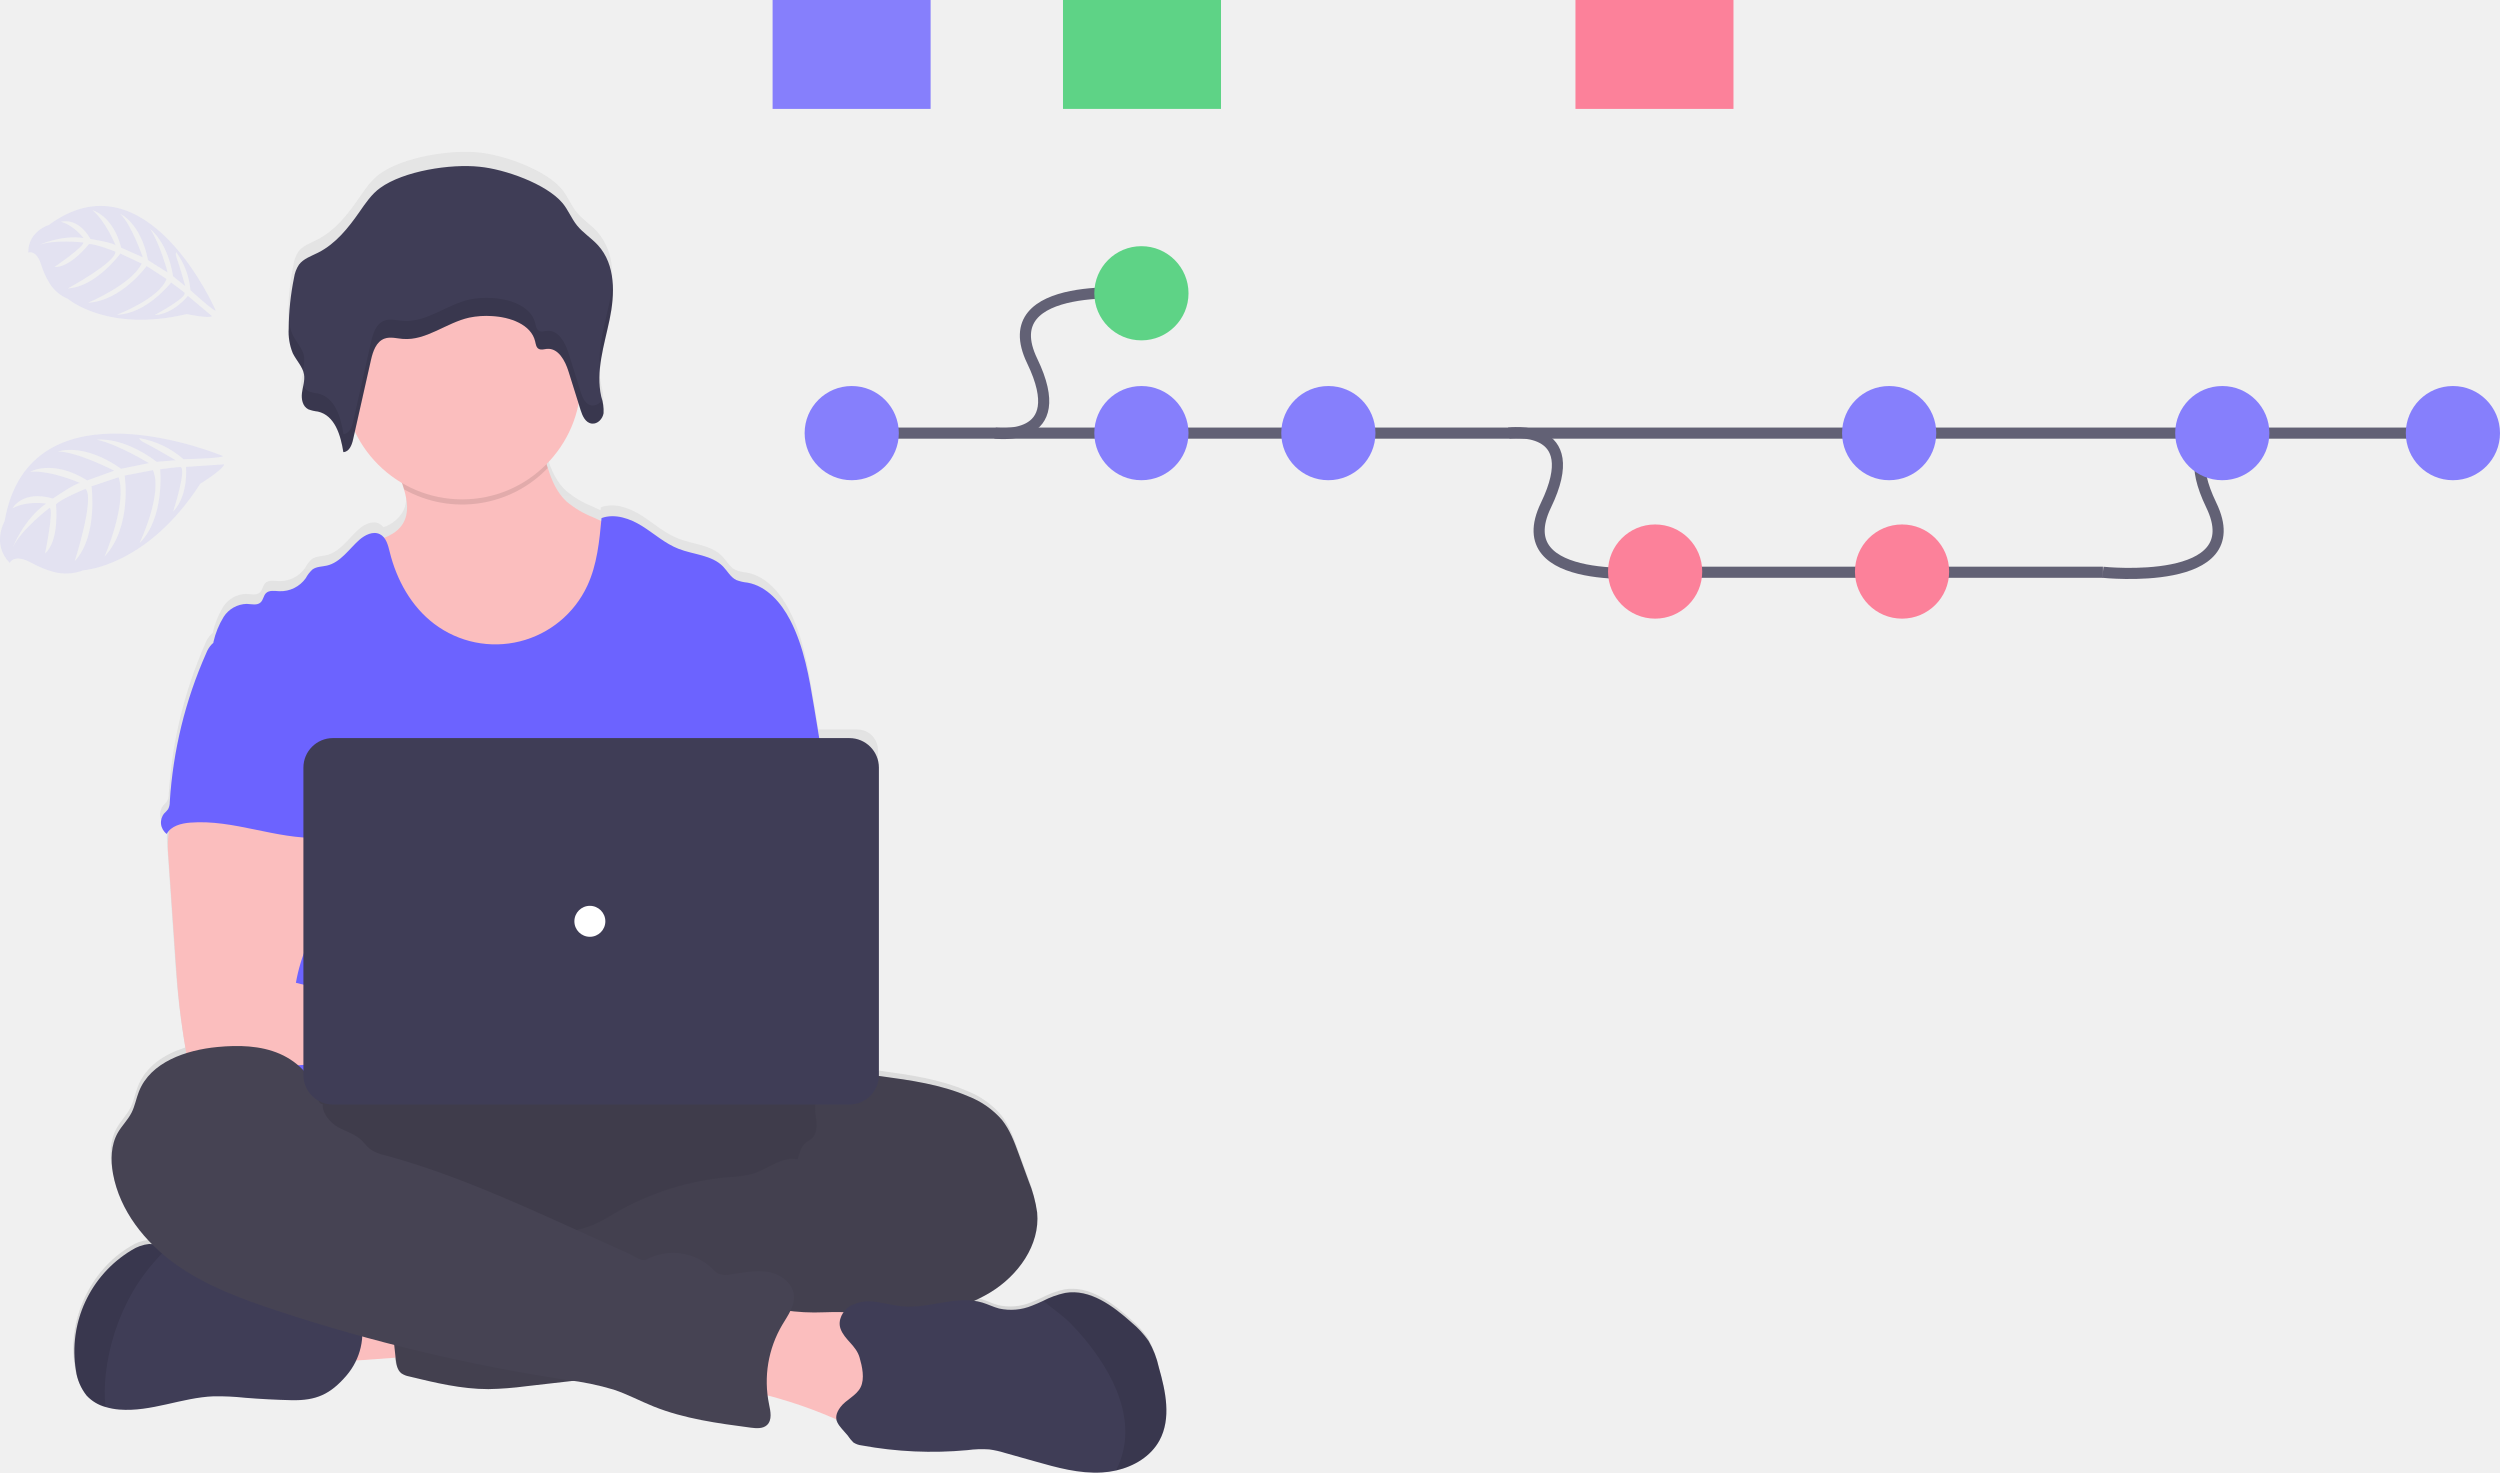
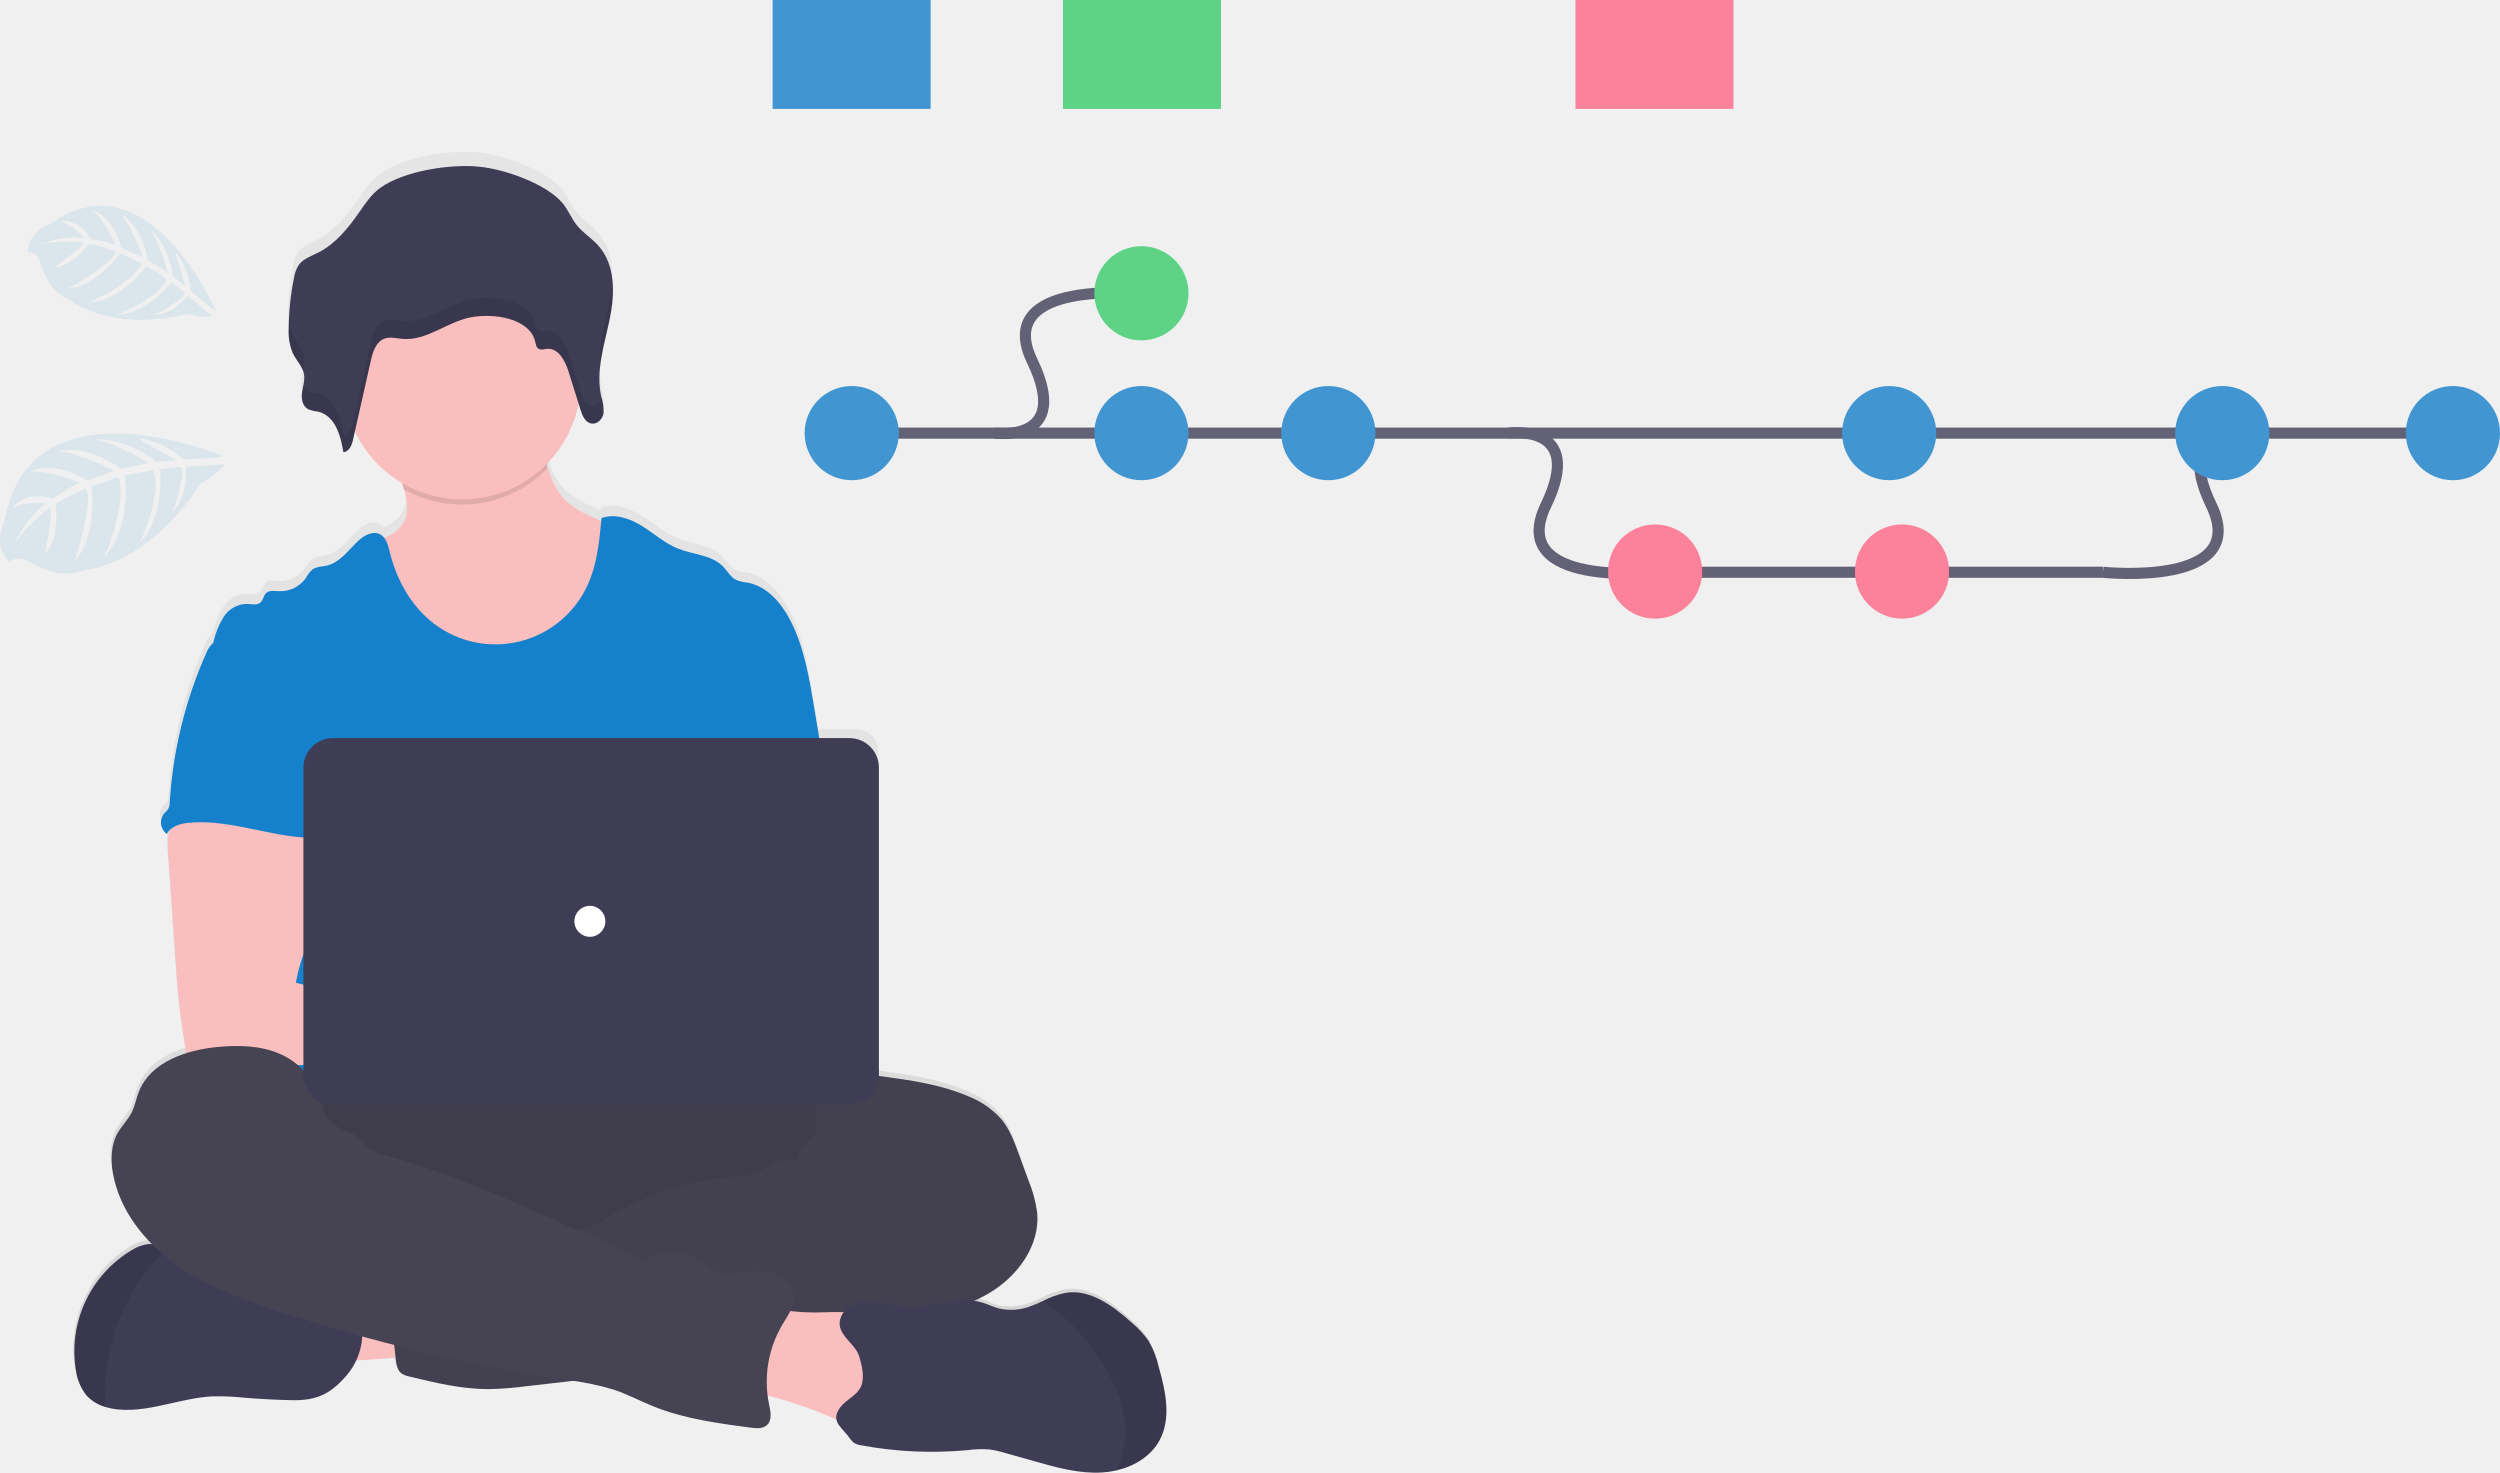
<svg xmlns="http://www.w3.org/2000/svg" viewBox="0 0 674.38 397.257">
  <defs>
-     <style>.a{fill:url(#a);}.b{fill:#fbbebe;}.c{fill:#464353;}.d,.i{opacity:0.1;}.e{fill:#6c63ff;}.f{opacity:0.05;}.g{fill:#3f3d56;}.h{fill:#fff;}.j{opacity:0.8;}.k{fill:none;stroke:#3f3d56;stroke-miterlimit:10;stroke-width:3px;}.l{fill:#3acc6c;}.m{fill:#ff6584;}</style>
+     <style>.a{fill:url(#a);}.b{fill:#fbbebe;}.c{fill:#464353;}.d,.i{opacity:0.1;}.e{fill:#1580cb;}.f{opacity:0.05;}.g{fill:#3f3d56;}.h{fill:#fff;}.j{opacity:0.8;}.k{fill:none;stroke:#3f3d56;stroke-miterlimit:10;stroke-width:3px;}.l{fill:#3acc6c;}.m{fill:#ff6584;}</style>
    <linearGradient id="a" x1="0.5" y1="1" x2="0.5" gradientUnits="objectBoundingBox">
      <stop offset="0" stop-color="gray" stop-opacity="0.251" />
      <stop offset="0.54" stop-color="gray" stop-opacity="0.122" />
      <stop offset="1" stop-color="gray" stop-opacity="0.102" />
    </linearGradient>
  </defs>
  <g transform="translate(-0.003 -85.389)">
    <path class="a" d="M401.908,612.036a26.42,26.42,0,0,0-2.785-7.261,25.429,25.429,0,0,0-4.56-4.991c-5.047-4.581-11.243-9.231-17.933-8.075a23.943,23.943,0,0,0-5.945,2.172c-.975.453-1.956.905-2.959,1.288a14.738,14.738,0,0,1-8.925.78c-1.532-.411-2.959-1.149-4.469-1.608a14.163,14.163,0,0,0-2.193-.473,37.35,37.35,0,0,0,4.24-2.235c7.5-4.595,13.491-12.9,12.656-21.783a35.963,35.963,0,0,0-2.325-8.667l-2.673-7.393c-1.156-3.2-2.353-6.467-4.462-9.127a23.093,23.093,0,0,0-9.14-6.474c-7.414-3.223-15.517-4.358-23.516-5.458l-.557-.077V446.241a5.569,5.569,0,0,0-5.569-5.569H310.281q-.7-4.26-1.392-8.507c-1.323-8.082-2.694-16.311-6.418-23.586-2.437-4.762-6.314-9.308-11.542-10.24a11.2,11.2,0,0,1-3-.7c-1.532-.752-2.367-2.423-3.543-3.655-3.035-3.181-7.971-3.23-12.036-4.873-3.592-1.427-6.53-4.114-9.8-6.182s-7.337-3.536-10.957-2.193a7.344,7.344,0,0,1-.077.787l-2.325-1.072a25.613,25.613,0,0,1-7.073-4.26c-2.583-2.437-3.961-5.667-5.033-9.1-.111-.355-.216-.7-.327-1.079a32.322,32.322,0,0,0,8.66-16.534l.564,1.831a12.157,12.157,0,0,0,.446,1.211,4.776,4.776,0,0,0,1.392,1.97,2.472,2.472,0,0,0,.585.341,2.437,2.437,0,0,0,.6.153,2.228,2.228,0,0,0,.863-.063,3.293,3.293,0,0,0,2.088-1.935,4.176,4.176,0,0,0,.244-.849,4.391,4.391,0,0,0,.049-.529v-.724a1.358,1.358,0,0,0-.035-.348v-.181a2.026,2.026,0,0,0-.07-.411c-.028-.132,0-.077,0-.111-.035-.174-.077-.355-.111-.529v-.132c0-.042-.063-.285-.1-.432s-.049-.188-.07-.285v-.042h0c-.07-.278-.132-.55-.195-.828a23.933,23.933,0,0,1-.383-7.351,78.715,78.715,0,0,1,1.991-10.686l.146-.634c.056-.244.111-.487.16-.738.111-.5.223-1,.327-1.511h0l.251-1.281.188-1.142V324.1a33,33,0,0,0,.244-7.818h0a16.452,16.452,0,0,0-3.919-9.83c-1.747-1.942-4.052-3.376-5.674-5.416-1.518-1.907-2.374-4.26-3.947-6.133-4.344-5.186-15.5-9.182-22.339-9.878-7.839-.794-20.5,1.211-26.823,5.841-2.339,1.706-3.94,4.177-5.569,6.516-2.993,4.351-6.391,8.695-11.187,11.138-1.81.919-3.885,1.615-5.089,3.216a8.7,8.7,0,0,0-1.358,3.606,71.5,71.5,0,0,0-1.434,13.77h0v1.74a12.691,12.691,0,0,0,1.086,5.033c.111.237.237.466.369.7l.084.146a27.692,27.692,0,0,1,2.228,3.794,5.026,5.026,0,0,1,.341,1.156,8.521,8.521,0,0,1-.195,3.049h0a2.678,2.678,0,0,1-.09.459l-.063.3a.587.587,0,0,1-.056.306c-.056.3-.1.6-.146.891h0a6.265,6.265,0,0,0,.153,2.409,3.168,3.168,0,0,0,1.545,2.088,4.526,4.526,0,0,0,1.253.39c.439.077.884.125,1.316.223a6.494,6.494,0,0,1,1.594.592,6.417,6.417,0,0,1,1.344.863,7.656,7.656,0,0,1,.578.585,9.745,9.745,0,0,1,.989,1.351q.223.369.418.752a17.176,17.176,0,0,1,1.19,3.147c.181.647.334,1.3.466,1.956.063.292.118.585.167.87s.1.578.139.863h0a2.028,2.028,0,0,0,.557-.111,3.762,3.762,0,0,0,1.914-2.715c.056-.195.1-.383.146-.571.16-.7.327-1.462.487-2.193a32.281,32.281,0,0,0,12.7,13.993c.195.578.383,1.149.55,1.733.912,3.154,1.351,6.453-.23,9.21a9.745,9.745,0,0,1-5.138,4,3.4,3.4,0,0,0-1.149-.975c-1.831-.919-4.031.195-5.569,1.566-2.785,2.52-5.054,6.133-8.716,6.961-1.323.306-2.785.244-3.885,1.051a9.05,9.05,0,0,0-1.8,2.367,8.3,8.3,0,0,1-7.122,3.55c-1.274-.063-2.785-.355-3.655.578-.647.7-.7,1.8-1.392,2.457-.933.919-2.464.473-3.766.418a7.525,7.525,0,0,0-6.2,3.55,23.2,23.2,0,0,0-2.785,6.961v.042a4.976,4.976,0,0,0-.508.425,7.344,7.344,0,0,0-1.538,2.492,118.95,118.95,0,0,0-9.816,40.5,4.177,4.177,0,0,1-.446,1.963,9.658,9.658,0,0,1-1.023,1.114,3.905,3.905,0,0,0,.647,5.569,4.384,4.384,0,0,1,.745-.989c-.077.32-.146.633-.195.919a24.706,24.706,0,0,0-.077,6.126q.989,14.508,2,28.995c.188,2.736.376,5.465.627,8.194q.731,7.922,2.088,15.782a6.8,6.8,0,0,0,.153.7c-5.674,1.8-10.721,5.061-12.844,10.5-.738,1.88-1.072,3.926-1.977,5.729-1,1.977-2.631,3.557-3.717,5.493-1.873,3.328-1.956,7.407-1.274,11.138,1.316,7.275,5.249,13.777,10.442,19.068h-.7a10.889,10.889,0,0,0-4.755,1.706c-10.985,6.418-17.265,20.188-14.974,32.761a14.055,14.055,0,0,0,2.882,6.822,10.8,10.8,0,0,0,5.068,3.1,17.608,17.608,0,0,0,3.738.7c8.563.7,16.854-3.272,25.437-3.606a68.219,68.219,0,0,1,8.514.4q6.2.515,12.426.654c6.746.16,10.54-1.636,14.842-6.676a18.171,18.171,0,0,0,2.624-4.135c3.662-.209,7.706-.529,10.63-.766l.042.4c.16,1.392.4,2.993,1.518,3.871a5.3,5.3,0,0,0,2.088.856c7.031,1.727,14.146,3.481,21.386,3.481a90.293,90.293,0,0,0,10.157-.78l12.719-1.469a63.357,63.357,0,0,1,10.93,2.381c3.676,1.246,7.108,3.1,10.7,4.567,8.354,3.383,17.334,4.595,26.231,5.778,1.518.2,3.258.341,4.379-.7,1.448-1.392.968-3.717.557-5.667-.167-.8-.292-1.6-.39-2.409a122,122,0,0,1,17.571,6.1l1,.439c.292,1.518,1.692,2.729,3.035,4.365a11.135,11.135,0,0,0,1.538,1.907,5.132,5.132,0,0,0,2.207.794,102.9,102.9,0,0,0,28.493,1.288,29.146,29.146,0,0,1,5.876-.2,25.464,25.464,0,0,1,4.246.954l8.054,2.311c5.938,1.7,12.016,3.418,18.177,3.035a23.256,23.256,0,0,0,3.71-.536c4.873-1.128,9.412-3.85,11.751-8.229C405.215,625.9,403.69,618.58,401.908,612.036Z" transform="translate(-89.524 -158.501)" />
    <path class="b" d="M205.03,745.4c-1.469-3.342-2.861-7.184-1.392-10.526a8.945,8.945,0,0,1,4.629-4.351,22.276,22.276,0,0,1,6.265-1.545A87.438,87.438,0,0,1,234.9,728.7c.494,3.912-.55,7.88-1.448,11.661-.814,3.481-1.281,4-4.873,4.177C226.255,744.66,205.58,746.63,205.03,745.4Z" transform="translate(-117.996 -293.221)" />
    <ellipse class="c" cx="99.55" cy="27.846" rx="99.55" ry="27.846" transform="translate(49.476 373.944)" />
    <ellipse class="d" cx="99.55" cy="27.846" rx="99.55" ry="27.846" transform="translate(49.476 373.944)" />
    <path class="b" d="M291.085,444.6a30.972,30.972,0,0,1-15.97,14.508,40.084,40.084,0,0,1-12.677,2.409,36.111,36.111,0,0,1-13.993-1.706c-5.959-2.158-10.909-6.572-14.619-11.716s-6.265-11.02-8.486-16.944c-1.17-3.084-2.283-6.37-1.733-9.628,3.585-.814,7.511-2.012,9.363-5.193,1.58-2.729,1.142-6,.23-9.12-.258-.884-.557-1.761-.856-2.6-.7-2.019-3.1-5.855-1.392-7.581,1.065-1.093,5.527-1.65,7.066-2.36,4.741-2.186,9.113-5.346,14.32-6.384,4.5-.9,9.154-.056,13.651.877a4.49,4.49,0,0,1,1.685.606,4.052,4.052,0,0,1,1.253,1.88c1.281,3.119,2.033,6.565,3.063,9.816,1.072,3.4,2.45,6.6,5.033,9.015a25.694,25.694,0,0,0,7.08,4.219l6.168,2.826a8.11,8.11,0,0,1,2.917,1.887,7.386,7.386,0,0,1,1.392,3.787,35.378,35.378,0,0,1-3.495,21.407Z" transform="translate(-124.21 -189.811)" />
    <path class="d" d="M274.971,401.461a32.023,32.023,0,0,1-38.755,5.75c-.258-.884-.557-1.761-.856-2.6-.7-2.019-3.1-5.855-1.392-7.581,1.065-1.093,5.527-1.65,7.066-2.36,4.741-2.186,9.113-5.346,14.32-6.384,4.5-.9,9.154-.056,13.652.877a4.49,4.49,0,0,1,1.685.606,4.052,4.052,0,0,1,1.253,1.88C273.189,394.764,273.941,398.21,274.971,401.461Z" transform="translate(-127.22 -189.811)" />
    <circle class="b" cx="32.023" cy="32.023" r="32.023" transform="translate(92.638 156.049)" />
    <path class="e" d="M328.237,493.4l-2.631-15.942c-1.33-8-2.7-16.151-6.419-23.356-2.443-4.72-6.321-9.217-11.549-10.15a11.174,11.174,0,0,1-3.007-.7c-1.532-.738-2.367-2.395-3.543-3.62-3.035-3.147-7.978-3.2-12.043-4.8-3.592-1.392-6.53-4.072-9.8-6.119s-7.344-3.481-10.964-2.172c-.585,6.231-1.2,12.6-3.85,18.274A27.345,27.345,0,0,1,223.174,455.1c-6.2-4.671-10.178-11.876-12.029-19.416-.453-1.838-.968-3.947-2.659-4.79-1.831-.919-4.031.195-5.569,1.545-2.785,2.5-5.061,6.077-8.723,6.92-1.323.306-2.785.244-3.885,1.044a8.841,8.841,0,0,0-1.81,2.346,8.354,8.354,0,0,1-7.122,3.523c-1.274-.063-2.785-.355-3.655.571-.647.7-.7,1.782-1.392,2.43-.94.912-2.464.466-3.773.418a7.612,7.612,0,0,0-6.2,3.481,22.453,22.453,0,0,0-2.785,6.864c7.609,16.944,14.57,33.91,22.179,50.854a4.337,4.337,0,0,1,.55,2.088,5.089,5.089,0,0,1-.947,2.089c-3.731,5.994-3.613,13.533-3.2,20.578s.912,14.487-2.235,20.8c-.856,1.733-1.97,3.321-2.785,5.054-1.907,3.926-2.6,16.485-1.483,20.7H333.034c-3-8.249-1.859-24.8-1.232-33.561.439-6.126-.7-12.245-1.183-18.371C329.553,517.76,330.305,505.891,328.237,493.4Z" transform="translate(-106.011 -201.402)" />
    <path class="b" d="M146.149,544.865a24.644,24.644,0,0,0-.084,6.077l2,28.73c.188,2.708.376,5.409.627,8.11.48,5.242,1.2,10.442,2.088,15.636a2.785,2.785,0,0,0,2.854,2.708c8.806,1.866,17.9,1.789,26.892,1.281,13.714-.766,27.407-2.513,41.143-2.214,3.536.077,7.658,0,9.8-2.785s.9-7.289-1.9-9.537-6.6-2.785-10.192-2.785c-4.755-.049-9.509.627-14.25.348a70.6,70.6,0,0,1-12.823-2.36l-11.835-2.945a45.621,45.621,0,0,1,3.112-10.366c2.325-6.036,4.5-12.273,4.539-18.74s-2.395-13.269-7.692-16.972c-4.358-3.042-9.969-3.606-15.281-3.481-3.864.111-10.54-.815-14.069.7C148.286,537.493,146.671,542.129,146.149,544.865Z" transform="translate(-100.647 -234.626)" />
    <path class="c" d="M356.9,643.11c2.318-.884,4.873-.564,7.358-.23,8,1.093,16.116,2.214,23.53,5.409a23.1,23.1,0,0,1,9.147,6.412c2.088,2.638,3.307,5.869,4.462,9.05l2.673,7.324a35.255,35.255,0,0,1,2.332,8.584c.835,8.765-5.158,17.028-12.7,21.581s-16.415,6.175-25.061,7.873-17.327,3.578-25.939,5.569a104.427,104.427,0,0,1-12.2,2.4c-9.217,1.044-18.852-.494-27.609,2.555-3.481,1.218-6.9,3.028-10.512,3.871a65.389,65.389,0,0,1-7.268,1.107l-16.575,1.894a90.416,90.416,0,0,1-10.164.78c-7.24,0-14.362-1.713-21.393-3.425a5.41,5.41,0,0,1-2.088-.842c-1.114-.877-1.357-2.43-1.518-3.836q-1.065-9.335-1.866-18.692c-.167-2.026-.292-4.219.815-5.924,1.392-2.088,4.107-2.743,6.586-3.147a171.867,171.867,0,0,1,31.8-2.207c4.045-4.045,10.714-4.066,16.011-6.265a47.62,47.62,0,0,0,5.646-3.07,73.791,73.791,0,0,1,31-9.795,28.856,28.856,0,0,0,6.342-.9c4.1-1.274,7.839-4.741,12.05-3.892.522-1.441.884-3.369,2.088-4.358.6-.508,1.337-.849,1.887-1.392,1.163-1.177,1.267-3.028,1.093-4.671s-.564-3.328-.139-4.929a6.815,6.815,0,0,1,.773-1.719C349.552,644.614,352.705,642.762,356.9,643.11Z" transform="translate(-126.622 -267.182)" />
    <path class="f" d="M356.9,643.11c2.318-.884,4.873-.564,7.358-.23,8,1.093,16.116,2.214,23.53,5.409a23.1,23.1,0,0,1,9.147,6.412c2.088,2.638,3.307,5.869,4.462,9.05l2.673,7.324a35.255,35.255,0,0,1,2.332,8.584c.835,8.765-5.158,17.028-12.7,21.581s-16.415,6.175-25.061,7.873-17.327,3.578-25.939,5.569a104.427,104.427,0,0,1-12.2,2.4c-9.217,1.044-18.852-.494-27.609,2.555-3.481,1.218-6.9,3.028-10.512,3.871a65.389,65.389,0,0,1-7.268,1.107l-16.575,1.894a90.416,90.416,0,0,1-10.164.78c-7.24,0-14.362-1.713-21.393-3.425a5.41,5.41,0,0,1-2.088-.842c-1.114-.877-1.357-2.43-1.518-3.836q-1.065-9.335-1.866-18.692c-.167-2.026-.292-4.219.815-5.924,1.392-2.088,4.107-2.743,6.586-3.147a171.867,171.867,0,0,1,31.8-2.207c4.045-4.045,10.714-4.066,16.011-6.265a47.62,47.62,0,0,0,5.646-3.07,73.791,73.791,0,0,1,31-9.795,28.856,28.856,0,0,0,6.342-.9c4.1-1.274,7.839-4.741,12.05-3.892.522-1.441.884-3.369,2.088-4.358.6-.508,1.337-.849,1.887-1.392,1.163-1.177,1.267-3.028,1.093-4.671s-.564-3.328-.139-4.929a6.815,6.815,0,0,1,.773-1.719C349.552,644.614,352.705,642.762,356.9,643.11Z" transform="translate(-126.622 -267.182)" />
    <path class="g" d="M183.065,743.565c-4.309,4.991-8.1,6.773-14.849,6.613q-6.224-.146-12.433-.647a69.767,69.767,0,0,0-8.521-.4c-8.59.334-16.882,4.267-25.451,3.578a18.042,18.042,0,0,1-3.738-.7A10.881,10.881,0,0,1,113,748.939a13.866,13.866,0,0,1-2.882-6.76A31.845,31.845,0,0,1,125.1,709.732a10.986,10.986,0,0,1,4.762-1.692,11.285,11.285,0,0,1,4.817,1.058l.1.042a36.43,36.43,0,0,1,11.932,7.964,6.725,6.725,0,0,0,1.824,1.469,6.266,6.266,0,0,0,2.151.4l9.147.578a21.675,21.675,0,0,1,4.595.633,36.525,36.525,0,0,1,4.831,2.089c4.922,2.2,10.38,2.785,15.7,3.634a2.347,2.347,0,0,1,1.392.557,2.179,2.179,0,0,1,.432.9,17.759,17.759,0,0,1-3.717,16.193Z" transform="translate(-89.627 -287.085)" />
    <path class="d" d="M134.78,709.15a54.924,54.924,0,0,0-9.154,11.445,57.279,57.279,0,0,0-7.477,22.653,42.048,42.048,0,0,0-.077,8.778A10.88,10.88,0,0,1,113,748.949a13.866,13.866,0,0,1-2.882-6.76A31.845,31.845,0,0,1,125.1,709.742a10.984,10.984,0,0,1,4.762-1.692,11.286,11.286,0,0,1,4.817,1.058Z" transform="translate(-89.627 -287.088)" />
    <path class="b" d="M390.912,733.939c5.117-.139,10.86-.4,14.619,3.049,3.585,3.258,4.059,8.632,4.3,13.471l.272,5.618a11.222,11.222,0,0,1-.536,5.068c-1.225,2.785-4.588,4.128-7.658,3.968s-5.889-1.5-8.695-2.715a122.315,122.315,0,0,0-23.669-7.456q.4-5.827,1.323-11.6c.425-2.666.494-7.129,2.276-9.342,1.887-2.339,4.344-1.072,6.906-.64a55.437,55.437,0,0,0,10.867.578Z" transform="translate(-168.595 -294.557)" />
    <path class="c" d="M181.125,646.707c0,.7-1.093,0-1.19-.745-.766-5.632-5.235-10.275-10.442-12.531s-11.138-2.374-16.777-1.838c-8.528.808-18.1,4.072-21.219,12.043-.738,1.866-1.072,3.885-1.977,5.674-1,1.963-2.638,3.529-3.724,5.437-1.873,3.3-1.949,7.344-1.274,11.076,1.817,9.955,8.625,18.469,16.875,24.365s17.891,9.419,27.5,12.593A476.993,476.993,0,0,0,246.869,721.4a74.926,74.926,0,0,1,12.726,2.625c3.676,1.232,7.115,3.077,10.707,4.525,8.354,3.355,17.341,4.553,26.245,5.729,1.518.195,3.258.334,4.379-.7,1.448-1.344.968-3.683.557-5.611a30.178,30.178,0,0,1,3.557-21.414c1.49-2.506,3.425-5.075,3.147-7.978-.334-3.383-3.7-5.778-7.059-6.321s-6.767.258-10.136.7a5.43,5.43,0,0,1-3.446-.341,6.886,6.886,0,0,1-1.351-1.2,15.267,15.267,0,0,0-17.78-2.485c-1.246.7-3.133-.856-4.428-1.441l-14.64-6.627c-16.819-7.609-33.722-15.253-51.515-20.07a10.82,10.82,0,0,1-3.968-1.65c-.884-.7-1.518-1.643-2.332-2.416-1.775-1.678-4.247-2.346-6.377-3.536S180.637,649.1,181.125,646.707Z" transform="translate(-94.028 -263.776)" />
    <path class="g" d="M492.142,766.686c-2.339,4.337-6.878,7.038-11.751,8.152a23.322,23.322,0,0,1-3.717.529c-6.161.383-12.245-1.323-18.183-3.007l-8.061-2.269a25.45,25.45,0,0,0-4.247-.947,29.141,29.141,0,0,0-5.876.2,104.138,104.138,0,0,1-28.542-1.281,5.032,5.032,0,0,1-2.207-.787,10.963,10.963,0,0,1-1.539-1.887c-2.193-2.638-4.553-4.177-1.956-7.658,1.5-2.019,4.274-3.028,5.437-5.346s.418-5.611-.272-8.006c-.94-3.307-4.031-4.734-5.138-7.769-.828-2.29.564-4.95,2.659-6.2a11.047,11.047,0,0,1,7.1-1.023c2.416.32,4.783,1,7.212,1.19,7.143.571,14.445-3.112,21.3-1.037,1.511.459,2.938,1.19,4.469,1.594a14.863,14.863,0,0,0,8.932-.773c1-.376,1.984-.828,2.959-1.274a23.829,23.829,0,0,1,5.952-2.151c6.69-1.149,12.893,3.481,17.94,8a25.367,25.367,0,0,1,4.56,4.943,24.813,24.813,0,0,1,2.785,7.191C493.806,753.515,495.33,760.768,492.142,766.686Z" transform="translate(-179.347 -292.775)" />
    <path class="d" d="M516.509,766.667c-2.339,4.337-6.878,7.038-11.751,8.152a22.757,22.757,0,0,0,2.471-11.946c-.418-6.62-3.328-12.858-7.038-18.358a65.023,65.023,0,0,0-7.755-9.447c-2.214-2.228-4.936-4-7.317-6.036a23.821,23.821,0,0,1,5.952-2.151c6.69-1.149,12.893,3.481,17.94,8a25.363,25.363,0,0,1,4.56,4.943,24.811,24.811,0,0,1,2.785,7.191C518.173,753.5,519.7,760.75,516.509,766.667Z" transform="translate(-203.714 -292.757)" />
    <path class="e" d="M157,473.672a7.206,7.206,0,0,0-1.545,2.471,116.857,116.857,0,0,0-9.816,40.112,4.01,4.01,0,0,1-.453,1.942,8.5,8.5,0,0,1-1.023,1.107,3.843,3.843,0,0,0,.654,5.569c1.149-2.165,3.9-2.868,6.342-3.056,11.7-.926,23.133,4.518,34.87,4.107-.828-2.861-2.019-5.611-2.694-8.507-2.986-12.858,4.462-26.857-.1-39.242-.912-2.478-2.437-4.915-4.838-6a12.887,12.887,0,0,0-3.1-.821c-2.966-.536-8.869-2.826-11.737-1.907-1.058.341-1.476,1.337-2.353,1.935C159.877,472.238,158.109,472.551,157,473.672Z" transform="translate(-99.84 -214.523)" />
    <rect class="g" width="155.242" height="98.853" rx="7.97" transform="translate(81.847 284.488)" />
    <circle class="h" cx="4.177" cy="4.177" r="4.177" transform="translate(154.943 329.738)" />
    <path class="g" d="M217.421,296.269c-2.339,1.692-3.94,4.121-5.569,6.453-3,4.309-6.4,8.611-11.194,11.013-1.817.912-3.891,1.6-5.1,3.188a8.59,8.59,0,0,0-1.358,3.571,70.766,70.766,0,0,0-1.434,13.645,15.165,15.165,0,0,0,1.107,6.711c.954,1.949,2.673,3.6,3.028,5.722.271,1.657-.341,3.307-.557,4.971s.16,3.634,1.7,4.427a10.3,10.3,0,0,0,2.576.606c4.629,1.03,6.182,6.46,6.885,10.95,1.573-.091,2.283-1.894,2.611-3.362l4.824-21.448c.522-2.325,1.392-5.019,3.71-5.834,1.552-.536,3.251-.035,4.873.1,6.37.522,11.758-4.4,17.989-5.757a22.972,22.972,0,0,1,6.063-.4c4.915.244,10.63,2.262,11.674,6.85.174.745.278,1.636.975,2s1.427.056,2.158,0c3.119-.313,4.957,3.2,5.855,6.063l3.272,10.442c.487,1.58,1.309,3.439,3.021,3.641,1.58.195,2.924-1.3,3.161-2.785a12.2,12.2,0,0,0-.62-4.511c-1.538-6.857.815-13.874,2.249-20.745s1.692-14.765-3.119-20.056c-1.747-1.914-4.045-3.342-5.674-5.36-1.518-1.894-2.374-4.219-3.947-6.077-4.351-5.131-15.51-9.092-22.353-9.746C236.412,289.7,223.742,291.681,217.421,296.269Z" transform="translate(-114.884 -160.172)" />
    <g class="i" transform="translate(77.893 161.263)">
      <path d="M276.111,370.47c-1.713-.209-2.534-2.088-3.021-3.641q-1.636-5.228-3.272-10.442c-.9-2.875-2.736-6.384-5.855-6.063-.731.077-1.518.362-2.158,0s-.8-1.26-.975-2c-1.044-4.595-6.76-6.606-11.674-6.85a23.275,23.275,0,0,0-6.063.4c-6.231,1.392-11.619,6.265-17.989,5.757-1.643-.132-3.342-.634-4.873-.1-2.346.808-3.188,3.481-3.71,5.834L211.7,374.8c-.327,1.476-1.037,3.279-2.611,3.362-.7-4.483-2.256-9.913-6.885-10.944a10.943,10.943,0,0,1-2.576-.606,3.021,3.021,0,0,1-1.344-1.5c-.125.647-.271,1.295-.355,1.942-.209,1.657.16,3.634,1.7,4.428a10.3,10.3,0,0,0,2.576.606c4.629,1.03,6.182,6.46,6.885,10.95,1.573-.09,2.283-1.894,2.611-3.362l4.824-21.448c.522-2.325,1.392-5.019,3.71-5.834,1.552-.536,3.251-.035,4.873.1,6.37.522,11.758-4.4,17.989-5.757a22.972,22.972,0,0,1,6.063-.4c4.915.244,10.63,2.262,11.674,6.85.174.745.278,1.636.975,2s1.427.056,2.158,0c3.119-.313,4.957,3.2,5.855,6.063q1.629,5.228,3.272,10.442c.487,1.58,1.309,3.439,3.021,3.641,1.58.195,2.924-1.3,3.161-2.785a9.454,9.454,0,0,0-.418-3.7,2.875,2.875,0,0,1-2.743,1.608Z" transform="translate(-194.328 -336.95)" />
      <path d="M196.915,359.789c-.355-2.123-2.088-3.773-3.028-5.722a11.451,11.451,0,0,1-1.03-4.177c0,.78-.07,1.559-.077,2.346a15.165,15.165,0,0,0,1.107,6.711c.773,1.58,2.047,2.973,2.687,4.581a10.484,10.484,0,0,0,.341-3.738Z" transform="translate(-192.78 -339.524)" />
      <path d="M315.941,340.451c-1.267,6.07-3.244,12.252-2.631,18.337.4-4.49,1.706-9.008,2.631-13.464A35.5,35.5,0,0,0,316.749,335a42.565,42.565,0,0,1-.808,5.451Z" transform="translate(-229.368 -335)" />
    </g>
    <g class="j" transform="translate(208.414 85.389)">
      <line class="k" x2="435.136" transform="translate(21.344 116.835)" />
      <path class="k" d="M466.46,377.307s20.808,2.889,10.032-19.437,29.238-18.1,29.238-18.1" transform="translate(-406.459 -260.479)" />
      <path class="k" d="M665.53,393.777s20.808-2.882,10.031,19.443,29.238,18.1,29.238,18.1" transform="translate(-466.946 -276.949)" />
      <path class="k" d="M935.02,393.777s-20.815-2.882-10.031,19.443-29.238,18.1-29.238,18.1" transform="translate(-536.898 -276.949)" />
      <line class="k" x1="114.816" transform="translate(244.036 154.364)" />
      <circle class="e" cx="12.705" cy="12.705" r="12.705" transform="translate(8.639 104.13)" />
      <circle class="l" cx="12.705" cy="12.705" r="12.705" transform="translate(86.782 66.406)" />
      <circle class="e" cx="12.705" cy="12.705" r="12.705" transform="translate(86.782 104.13)" />
      <circle class="e" cx="12.705" cy="12.705" r="12.705" transform="translate(137.211 104.13)" />
      <circle class="m" cx="12.705" cy="12.705" r="12.705" transform="translate(225.358 141.472)" />
      <circle class="m" cx="12.705" cy="12.705" r="12.705" transform="translate(291.966 141.472)" />
      <circle class="e" cx="12.705" cy="12.705" r="12.705" transform="translate(288.492 104.13)" />
      <circle class="e" cx="12.705" cy="12.705" r="12.705" transform="translate(440.559 104.13)" />
      <circle class="e" cx="12.705" cy="12.705" r="12.705" transform="translate(378.351 104.13)" />
      <rect class="e" width="42.625" height="29.378" />
      <rect class="l" width="42.625" height="29.378" transform="translate(78.331)" />
      <rect class="m" width="42.625" height="29.378" transform="translate(216.572)" />
    </g>
    <g class="i" transform="translate(0.003 202.35)">
      <path class="e" d="M141,400.07S88.952,378.183,82.13,417.675c0,0-3.557,6.154,1.392,11.236,0,0,1.065-2.729,6.091.091a25.877,25.877,0,0,0,5.681,2.311,12.782,12.782,0,0,0,8.089-.432h0s17.118-.926,31.515-23.321c0,0,6.175-3.815,6.481-5.249l-10.317.7s.794,7.553-3.481,12.085c0,0,3.787-11.723,1.97-12.05-.369-.07-5.451.6-5.451.6s1.316,13.136-5.569,19.931c0,0,6.391-13.359,3.613-19.694l-7.616,1.469s2.088,13.819-5.444,21.852c0,0,6.2-14.2,3.8-21.414l-7.289,2.45s1.754,13.512-4.546,20.188c0,0,5.5-17.132,2.91-19.492,0,0-6.558,2.659-7.957,4.177,0,0,1.037,9.746-2.966,13.262,0,0,2.457-11.835,1.239-12.322,0,0-7.616,5.736-9.941,10.686,0,0,2.9-7.56,8.987-11.835,0,0-5.117-.863-9.05,1.274,0,0,2.631-5.019,10.895-2.638,0,0,6.119-4.24,7.344-4.177,0,0-7.818-3.481-13.464-3.049,0,0,6.057-3.481,15.371,2.332l7.275-2.624s-10.094-5.172-15.148-5.152c0,0,6.725-2.6,17.035,4.636l7.449-1.518s-8.354-5.117-13.986-6.307c0,0,6.753-1.072,16.137,5.952l5.089-.425s-6.161-3.634-8.027-4.518-1.782-1.455-1.782-1.455a24.289,24.289,0,0,1,11.932,5.695S140.962,400.717,141,400.07Z" transform="translate(-80.893 -394.021)" />
    </g>
    <g class="i" transform="translate(7.63 140.939)">
      <path class="e" d="M142.411,334.031s-18.434-42.653-44.992-23.091c0,0-5.611,1.629-5.569,7.449,0,0,2.186-1.016,3.571,3.53a20.954,20.954,0,0,0,2.088,4.6,10.442,10.442,0,0,0,5.047,4.351h0s10.7,9.2,32.023,4.1c0,0,5.848,1.246,6.843.578l-6.516-5.479s-3.836,4.943-8.973,5.179c0,0,8.932-4.8,8.041-6.036-.181-.251-3.585-2.743-3.585-2.743s-6.7,8.549-14.619,8.681c0,0,11.41-4.3,13.366-9.642l-5.36-3.481s-6.76,9.4-15.81,9.892c0,0,11.772-4.908,14.459-10.561l-5.729-2.694s-6.655,9.05-14.181,9.391c0,0,13.032-7.045,12.83-9.92,0,0-5.409-2.158-7.129-2.033,0,0-4.922,6.37-9.314,6.189,0,0,8.208-5.632,7.762-6.613,0,0-7.8-.933-11.995.7,0,0,6.029-2.84,12.078-1.907,0,0-2.548-3.432-6.091-4.386,0,0,4.428-1.483,7.978,4.629,0,0,6.043.975,6.753,1.7,0,0-2.652-6.537-6.265-9.482,0,0,5.569,1.392,7.8,10.143l5.82,2.583s-3.049-8.827-6.07-11.688c0,0,5.479,2.283,7.484,12.461l5.291,3.335s-2.047-7.8-4.713-11.716c0,0,4.622,3.216,6.189,12.733l3.272,2.645s-1.594-5.667-2.2-7.254-.23-1.88-.23-1.88a19.945,19.945,0,0,1,3.822,10.219S142.015,334.386,142.411,334.031Z" transform="translate(-91.85 -305.806)" />
    </g>
  </g>
</svg>
